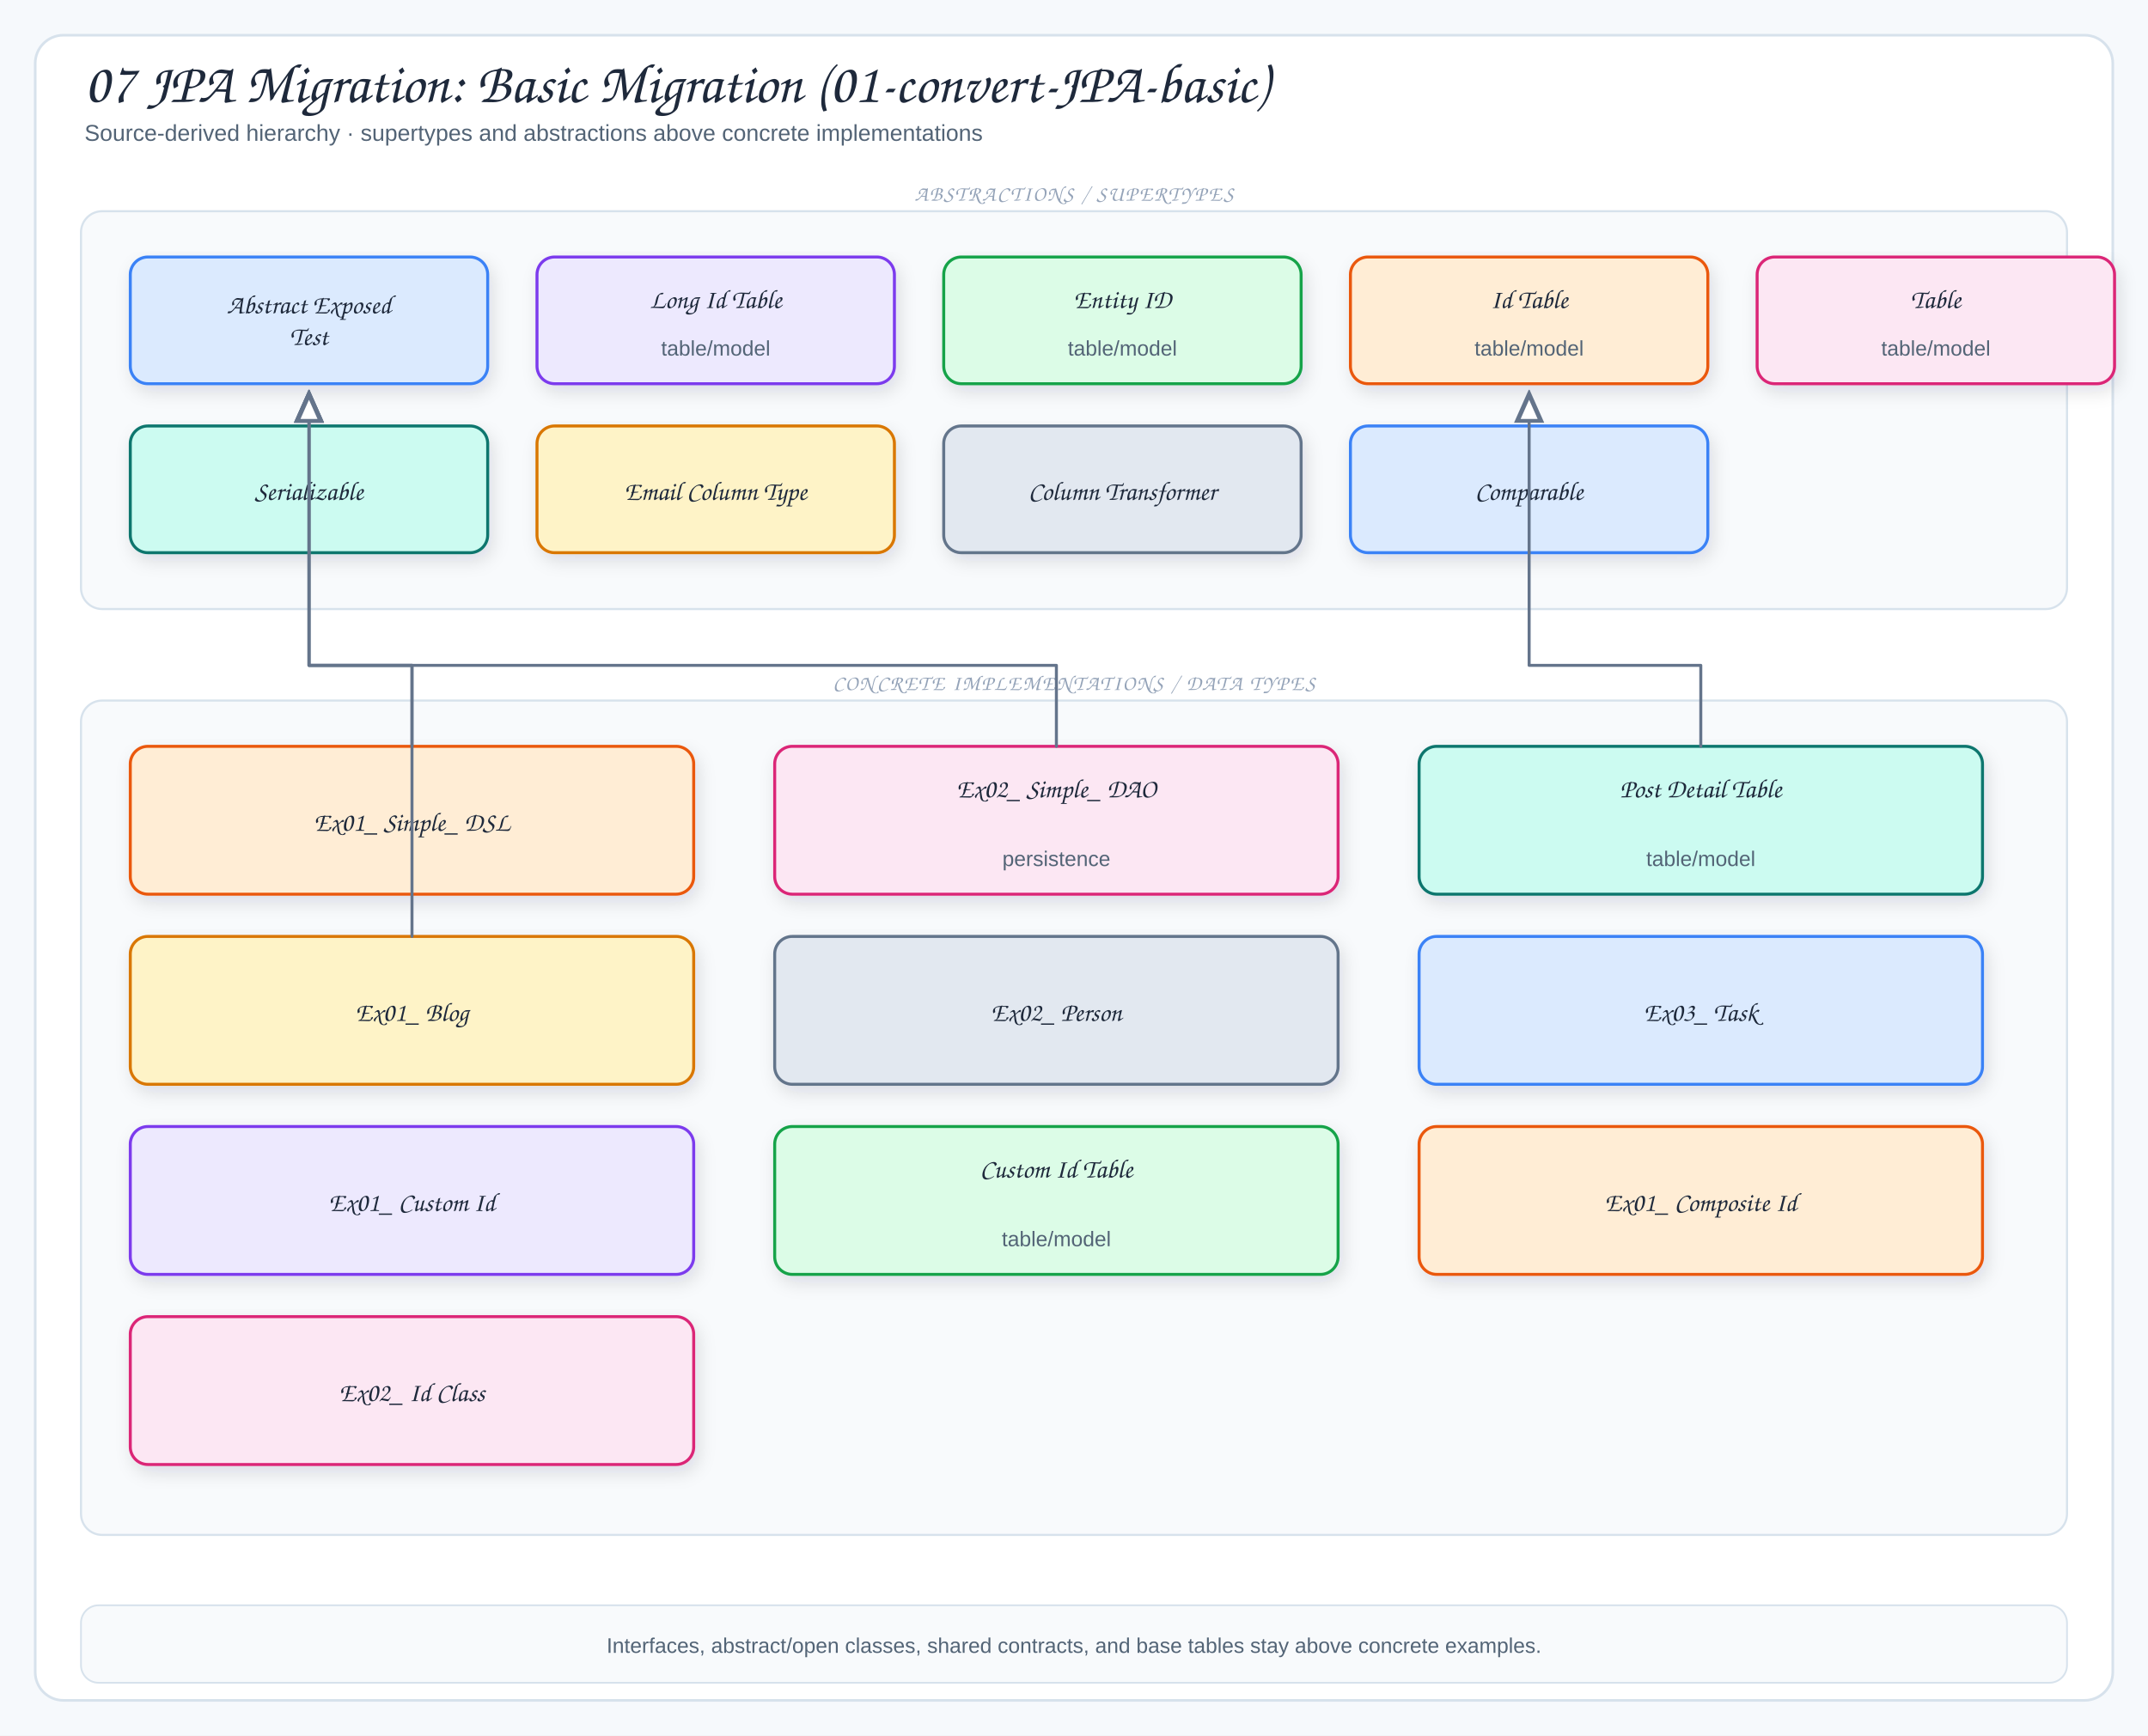
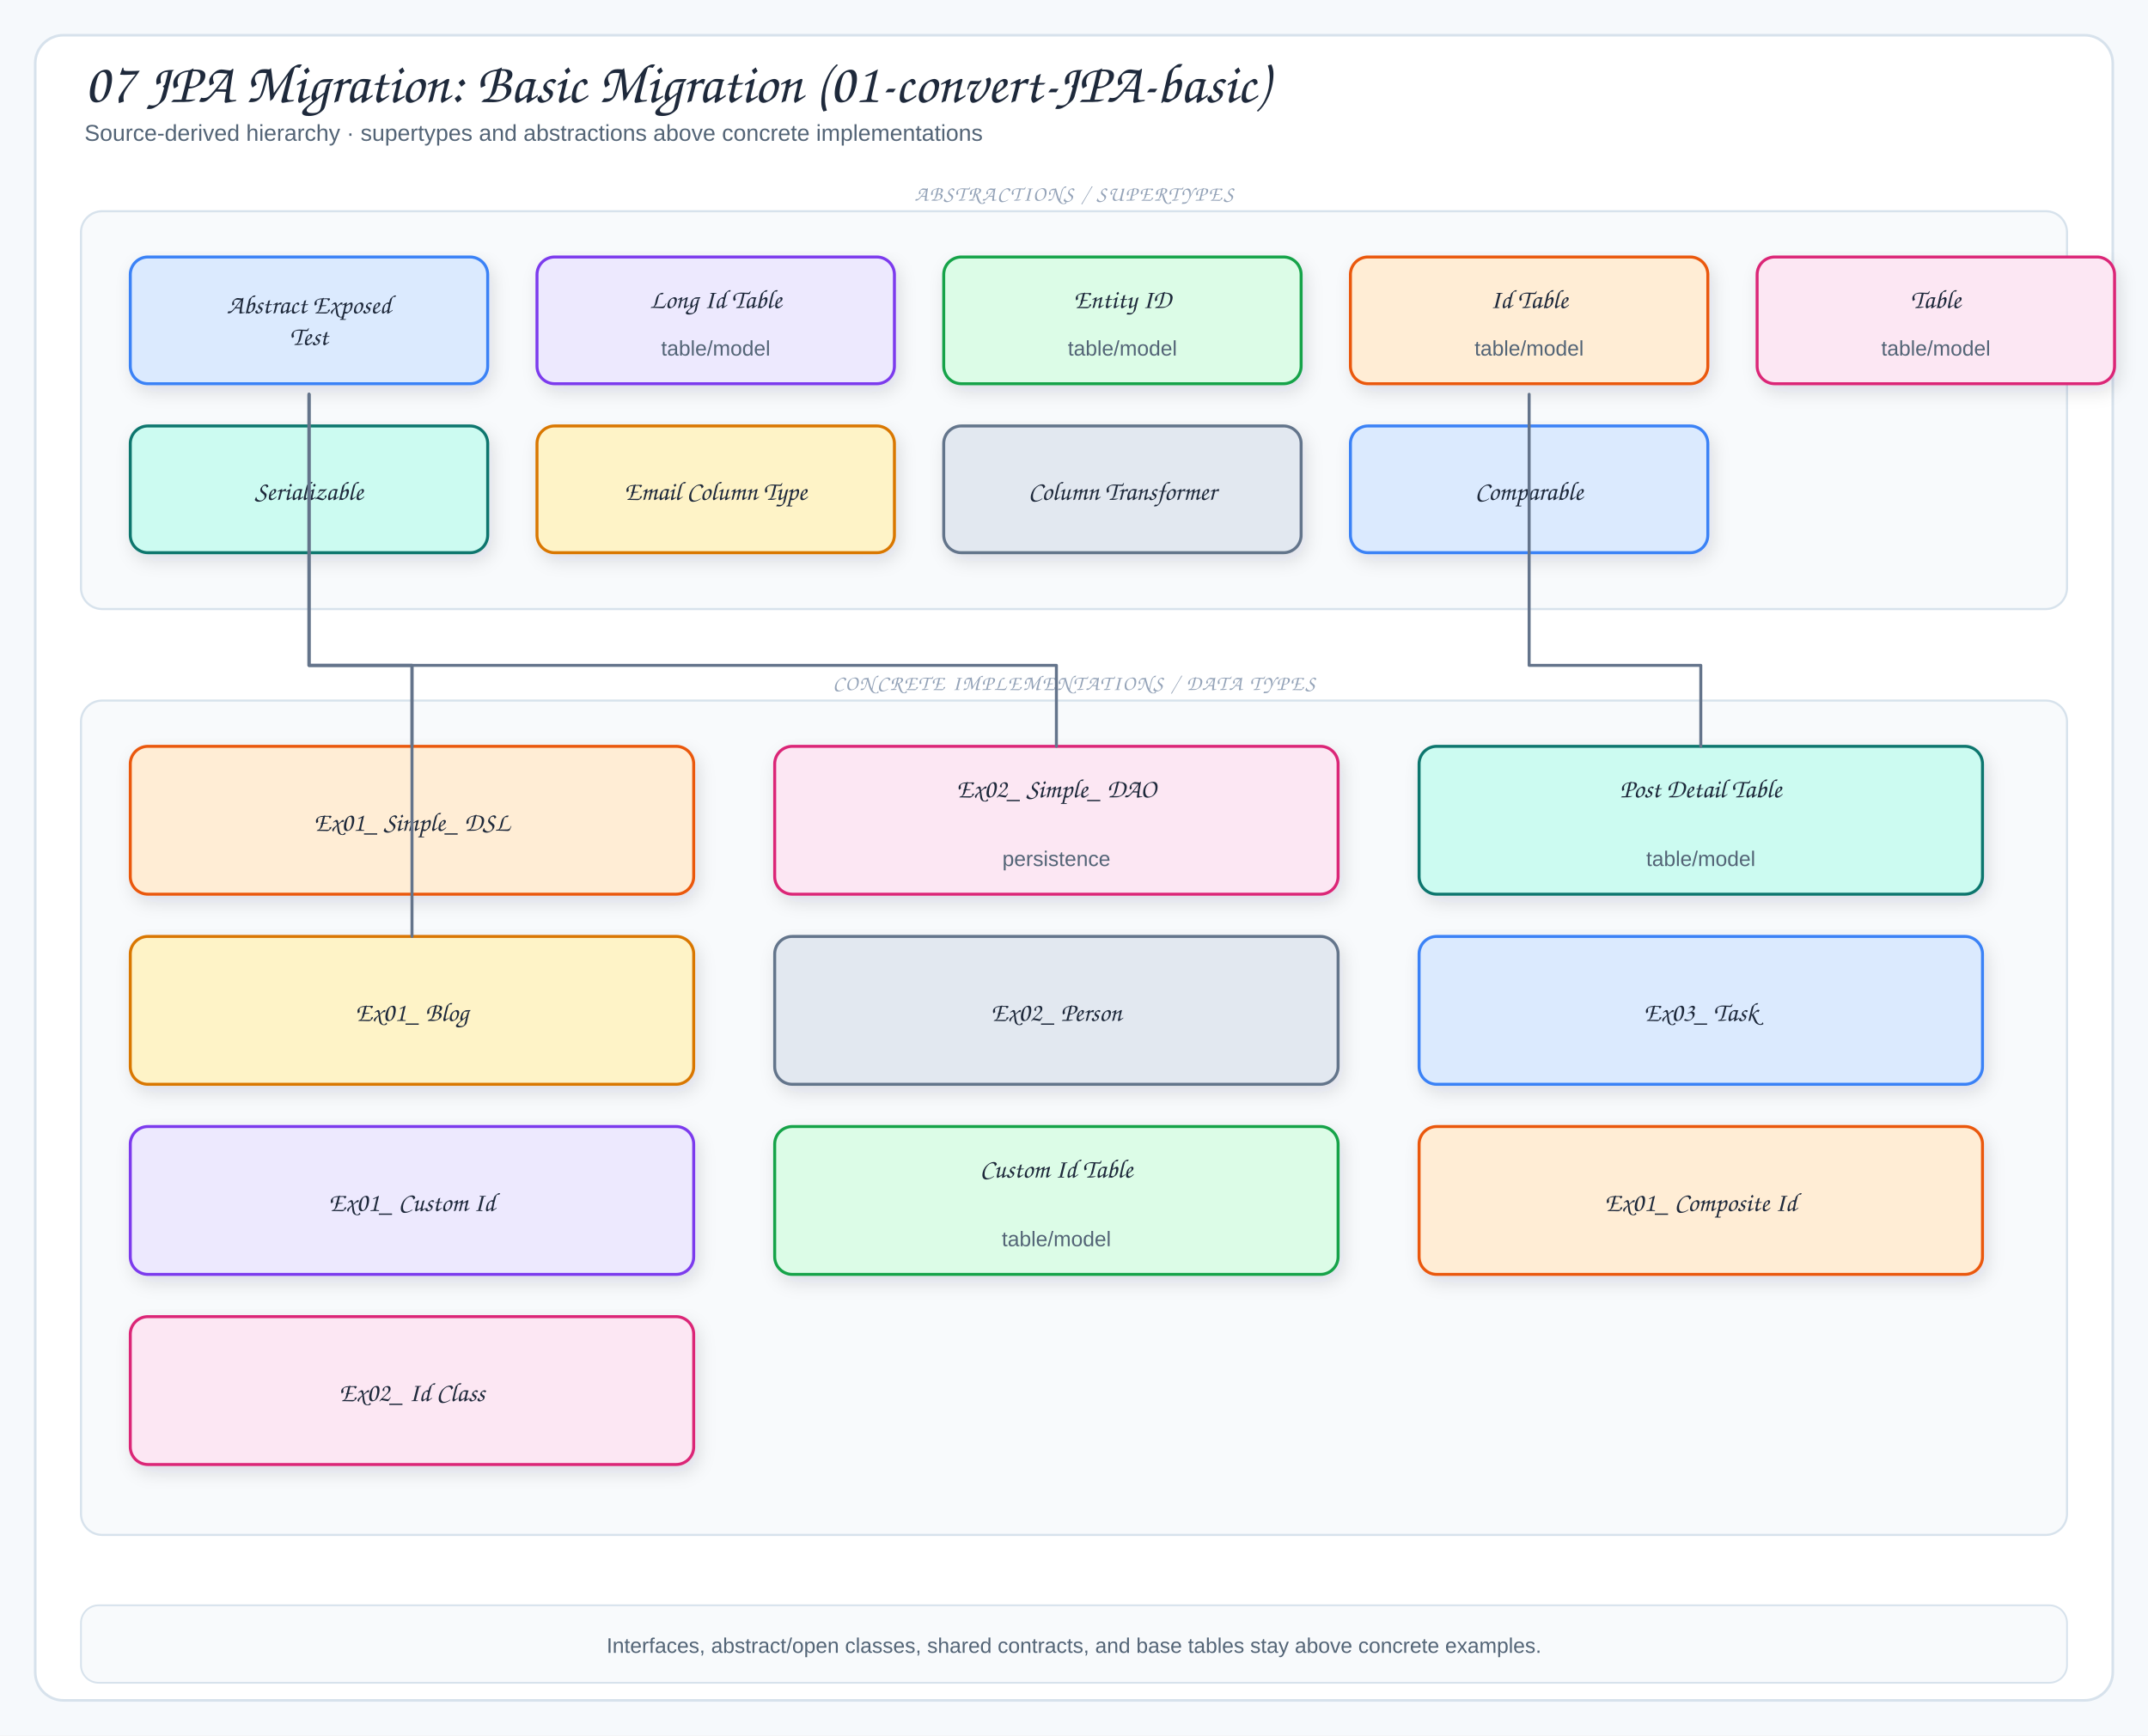
<svg xmlns="http://www.w3.org/2000/svg" viewBox="0 0 1220 986" width="1220" height="986" role="img" aria-label="07 JPA Migration: Basic Migration (01-convert-JPA-basic)">
  <defs>
    <filter id="shadow" x="-10%" y="-10%" width="120%" height="130%">
      <feDropShadow dx="2" dy="4" stdDeviation="5" flood-color="#1f2937" flood-opacity="0.12" />
    </filter>
-     <marker id="arrow" markerWidth="9" markerHeight="9" refX="8" refY="4.5" orient="auto">
+     <marker id="arrow" viewBox="0 0 9 9" markerWidth="9" markerHeight="9" refX="8" refY="4.5" orient="auto">
      <path d="M1,1 L8,4.5 L1,8 Z" fill="#64748b" />
    </marker>
-     <marker id="inherit" markerWidth="11" markerHeight="10" refX="9.5" refY="5" orient="auto">
+     <marker id="inherit" viewBox="0 0 11 10" markerWidth="11" markerHeight="10" refX="9.5" refY="5" orient="auto">
      <path d="M0.5,1 L9.5,5 L0.5,9 Z" fill="#fff" stroke="#64748b" stroke-width="1.5" />
    </marker>
    <style>
  .canvas{fill:#f6f9fc}
  .frame{fill:#fff;stroke:#d7e2ec;stroke-width:1.5}
  .panel{fill:#f8fafc;stroke:#d7e2ec;stroke-width:1.2}
  .card{stroke-width:1.7;filter:url(#shadow)}
  .title{font-family:"Architects Daughter","Comic Sans MS",cursive;font-size:32px;fill:#1e293b}
  .subtitle{font-family:"Comic Sans MS","Comic Sans","Comic Neue",Arial,sans-serif;font-size:13px;fill:#536476}
  .panelTitle{font-family:"Architects Daughter","Comic Sans MS",cursive;font-size:12px;letter-spacing:.08em;fill:#94a3b8}
  .label{font-family:"Architects Daughter","Comic Sans MS",cursive;font-size:18px;fill:#1e293b}
  .smallLabel{font-family:"Architects Daughter","Comic Sans MS",cursive;font-size:15px;fill:#1e293b}
  .detail{font-family:"Comic Sans MS","Comic Sans","Comic Neue",Arial,sans-serif;font-size:12px;fill:#536476}
  .tiny{font-family:"Comic Sans MS","Comic Sans","Comic Neue",Arial,sans-serif;font-size:10px;fill:#64748b}
-   .arrow{fill:none;stroke:#64748b;stroke-width:2;stroke-linecap:round;stroke-linejoin:round;marker-end:url(#arrow)}
-   .softArrow{fill:none;stroke:#94a3b8;stroke-width:1.5;stroke-linecap:round;stroke-linejoin:round;stroke-dasharray:5 5;marker-end:url(#arrow)}
-   .inherit{fill:none;stroke:#64748b;stroke-width:1.7;stroke-linecap:round;stroke-linejoin:round;marker-end:url(#inherit)}
+   .arrow{fill:none;stroke:#64748b;stroke-width:2;stroke-linecap:round;stroke-linejoin:round}
+   .softArrow{fill:none;stroke:#94a3b8;stroke-width:1.5;stroke-linecap:round;stroke-linejoin:round;stroke-dasharray:5 5}
+   .inherit{fill:none;stroke:#64748b;stroke-width:1.7;stroke-linecap:round;stroke-linejoin:round}
  .divider{stroke:#cbd5e1;stroke-width:1.2;stroke-dasharray:6 6}
</style>
  </defs>
  <rect width="1220" height="986" class="canvas" />
  <rect x="20" y="20" width="1180" height="946" rx="16" class="frame" />
  <text x="48" y="58" class="title">07 JPA Migration: Basic Migration (01-convert-JPA-basic)</text>
  <text x="48" y="80" class="subtitle">Source-derived hierarchy · supertypes and abstractions above concrete implementations</text>
  <rect x="46" y="120" width="1128" height="226" rx="12" class="panel" />
  <text x="610" y="114" class="panelTitle" text-anchor="middle">ABSTRACTIONS / SUPERTYPES</text>
  <rect x="74" y="146" width="203" height="72" rx="10" fill="#dbeafe" stroke="#3b82f6" class="card" />
  <text x="175.5" y="178" class="smallLabel" text-anchor="middle">Abstract Exposed</text>
  <text x="175.5" y="196" class="smallLabel" text-anchor="middle">Test</text>
  <rect x="305" y="146" width="203" height="72" rx="10" fill="#ede9fe" stroke="#7c3aed" class="card" />
  <text x="406.5" y="175" class="smallLabel" text-anchor="middle">Long Id Table</text>
  <text x="406.5" y="202" class="detail" text-anchor="middle">table/model</text>
  <rect x="536" y="146" width="203" height="72" rx="10" fill="#dcfce7" stroke="#16a34a" class="card" />
  <text x="637.5" y="175" class="smallLabel" text-anchor="middle">Entity ID</text>
  <text x="637.5" y="202" class="detail" text-anchor="middle">table/model</text>
  <rect x="767" y="146" width="203" height="72" rx="10" fill="#ffedd5" stroke="#ea580c" class="card" />
  <text x="868.5" y="175" class="smallLabel" text-anchor="middle">Id Table</text>
  <text x="868.5" y="202" class="detail" text-anchor="middle">table/model</text>
  <rect x="998" y="146" width="203" height="72" rx="10" fill="#fce7f3" stroke="#db2777" class="card" />
  <text x="1099.5" y="175" class="smallLabel" text-anchor="middle">Table</text>
  <text x="1099.5" y="202" class="detail" text-anchor="middle">table/model</text>
  <rect x="74" y="242" width="203" height="72" rx="10" fill="#ccfbf1" stroke="#0f766e" class="card" />
  <text x="175.5" y="284" class="smallLabel" text-anchor="middle">Serializable</text>
  <rect x="305" y="242" width="203" height="72" rx="10" fill="#fef3c7" stroke="#d97706" class="card" />
  <text x="406.5" y="284" class="smallLabel" text-anchor="middle">Email Column Type</text>
  <rect x="536" y="242" width="203" height="72" rx="10" fill="#e2e8f0" stroke="#64748b" class="card" />
  <text x="637.5" y="284" class="smallLabel" text-anchor="middle">Column Transformer</text>
  <rect x="767" y="242" width="203" height="72" rx="10" fill="#dbeafe" stroke="#3b82f6" class="card" />
  <text x="868.5" y="284" class="smallLabel" text-anchor="middle">Comparable</text>
  <rect x="46" y="398" width="1128" height="474" rx="12" class="panel" />
  <text x="610" y="392" class="panelTitle" text-anchor="middle">CONCRETE IMPLEMENTATIONS / DATA TYPES</text>
  <rect x="74" y="424" width="320" height="84" rx="10" fill="#ffedd5" stroke="#ea580c" class="card" />
  <text x="234" y="472" class="smallLabel" text-anchor="middle">Ex01_ Simple_ DSL</text>
  <rect x="440" y="424" width="320" height="84" rx="10" fill="#fce7f3" stroke="#db2777" class="card" />
  <text x="600" y="453" class="smallLabel" text-anchor="middle">Ex02_ Simple_ DAO</text>
  <text x="600" y="492" class="detail" text-anchor="middle">persistence</text>
  <rect x="806" y="424" width="320" height="84" rx="10" fill="#ccfbf1" stroke="#0f766e" class="card" />
  <text x="966" y="453" class="smallLabel" text-anchor="middle">Post Detail Table</text>
  <text x="966" y="492" class="detail" text-anchor="middle">table/model</text>
  <rect x="74" y="532" width="320" height="84" rx="10" fill="#fef3c7" stroke="#d97706" class="card" />
  <text x="234" y="580" class="smallLabel" text-anchor="middle">Ex01_ Blog</text>
  <rect x="440" y="532" width="320" height="84" rx="10" fill="#e2e8f0" stroke="#64748b" class="card" />
  <text x="600" y="580" class="smallLabel" text-anchor="middle">Ex02_ Person</text>
  <rect x="806" y="532" width="320" height="84" rx="10" fill="#dbeafe" stroke="#3b82f6" class="card" />
  <text x="966" y="580" class="smallLabel" text-anchor="middle">Ex03_ Task</text>
  <rect x="74" y="640" width="320" height="84" rx="10" fill="#ede9fe" stroke="#7c3aed" class="card" />
  <text x="234" y="688" class="smallLabel" text-anchor="middle">Ex01_ Custom Id</text>
  <rect x="440" y="640" width="320" height="84" rx="10" fill="#dcfce7" stroke="#16a34a" class="card" />
  <text x="600" y="669" class="smallLabel" text-anchor="middle">Custom Id Table</text>
  <text x="600" y="708" class="detail" text-anchor="middle">table/model</text>
  <rect x="806" y="640" width="320" height="84" rx="10" fill="#ffedd5" stroke="#ea580c" class="card" />
  <text x="966" y="688" class="smallLabel" text-anchor="middle">Ex01_ Composite Id</text>
  <rect x="74" y="748" width="320" height="84" rx="10" fill="#fce7f3" stroke="#db2777" class="card" />
  <text x="234" y="796" class="smallLabel" text-anchor="middle">Ex02_ Id Class</text>
  <path d="M234,424 L234,378 L175.5,378 L175.5,224" class="inherit" />
  <path d="M600,424 L600,378 L175.5,378 L175.5,224" class="inherit" />
  <path d="M966,424 L966,378 L868.5,378 L868.5,224" class="inherit" />
  <path d="M234,532 L234,378 L175.5,378 L175.5,224" class="inherit" />
  <rect x="46" y="912" width="1128" height="44" rx="10" fill="#f8fafc" stroke="#d7e2ec" />
  <text x="610" y="939" class="detail" text-anchor="middle">Interfaces, abstract/open classes, shared contracts, and base tables stay above concrete examples.</text>
</svg>
